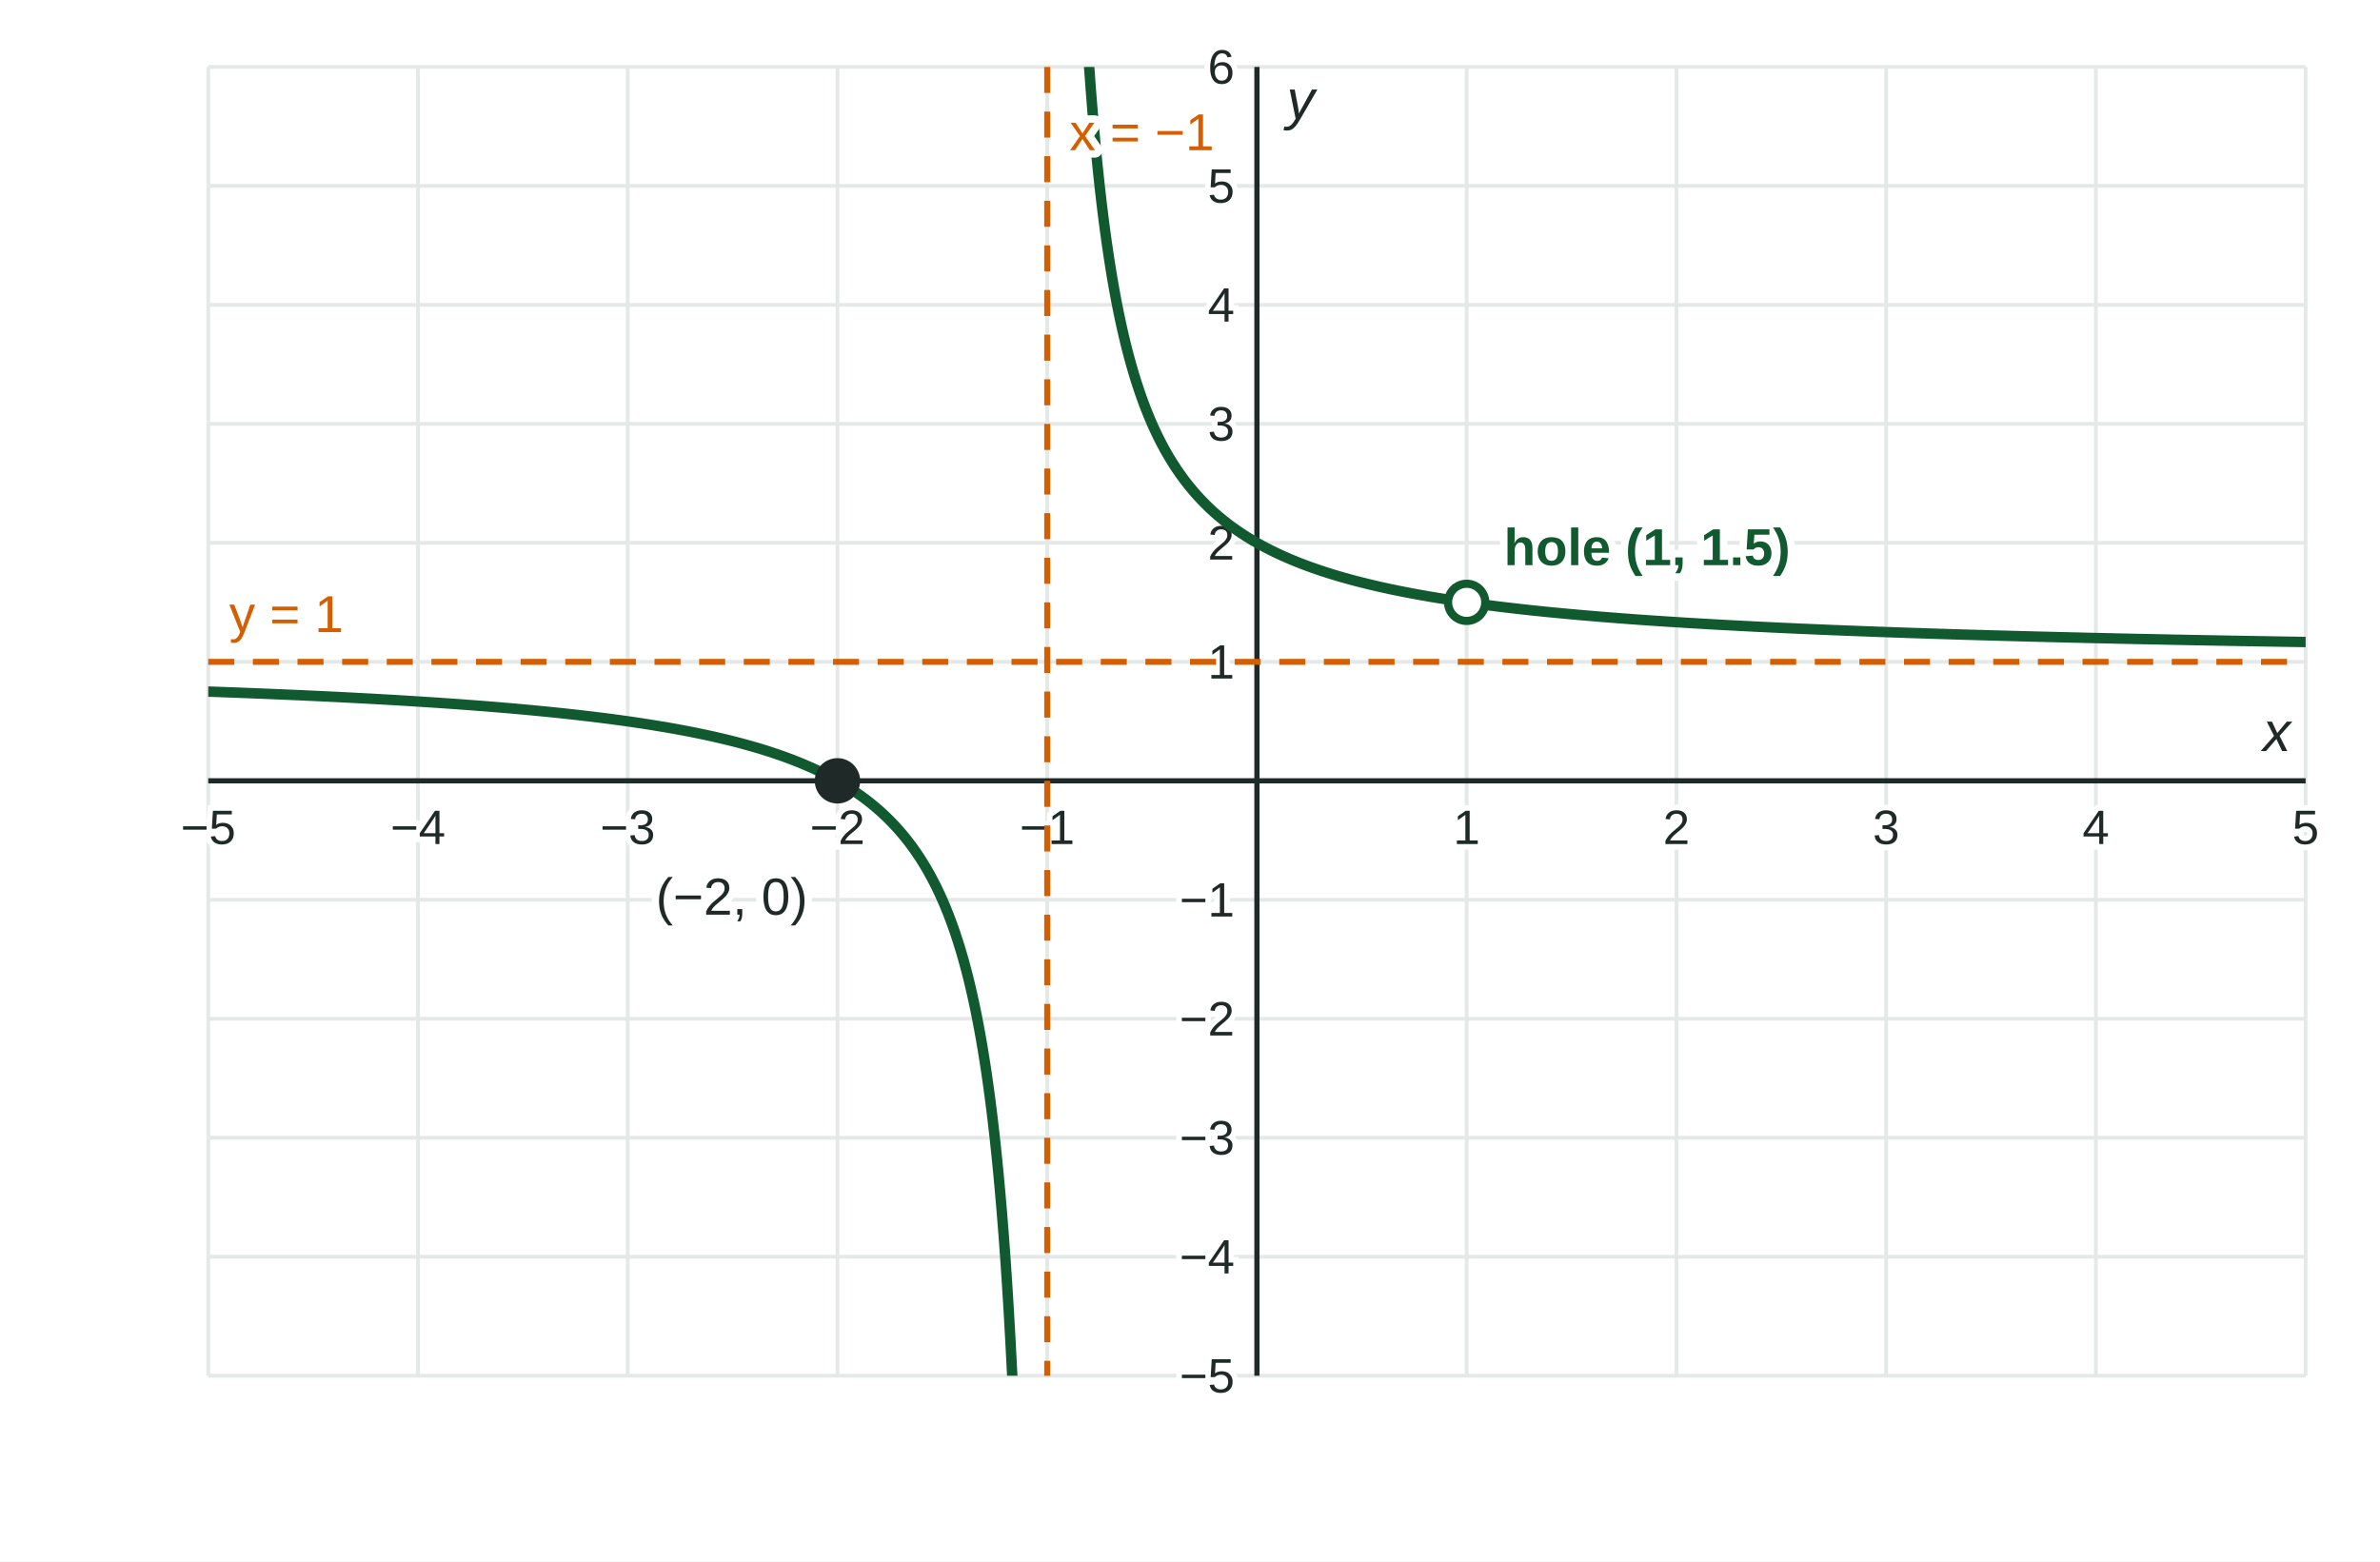
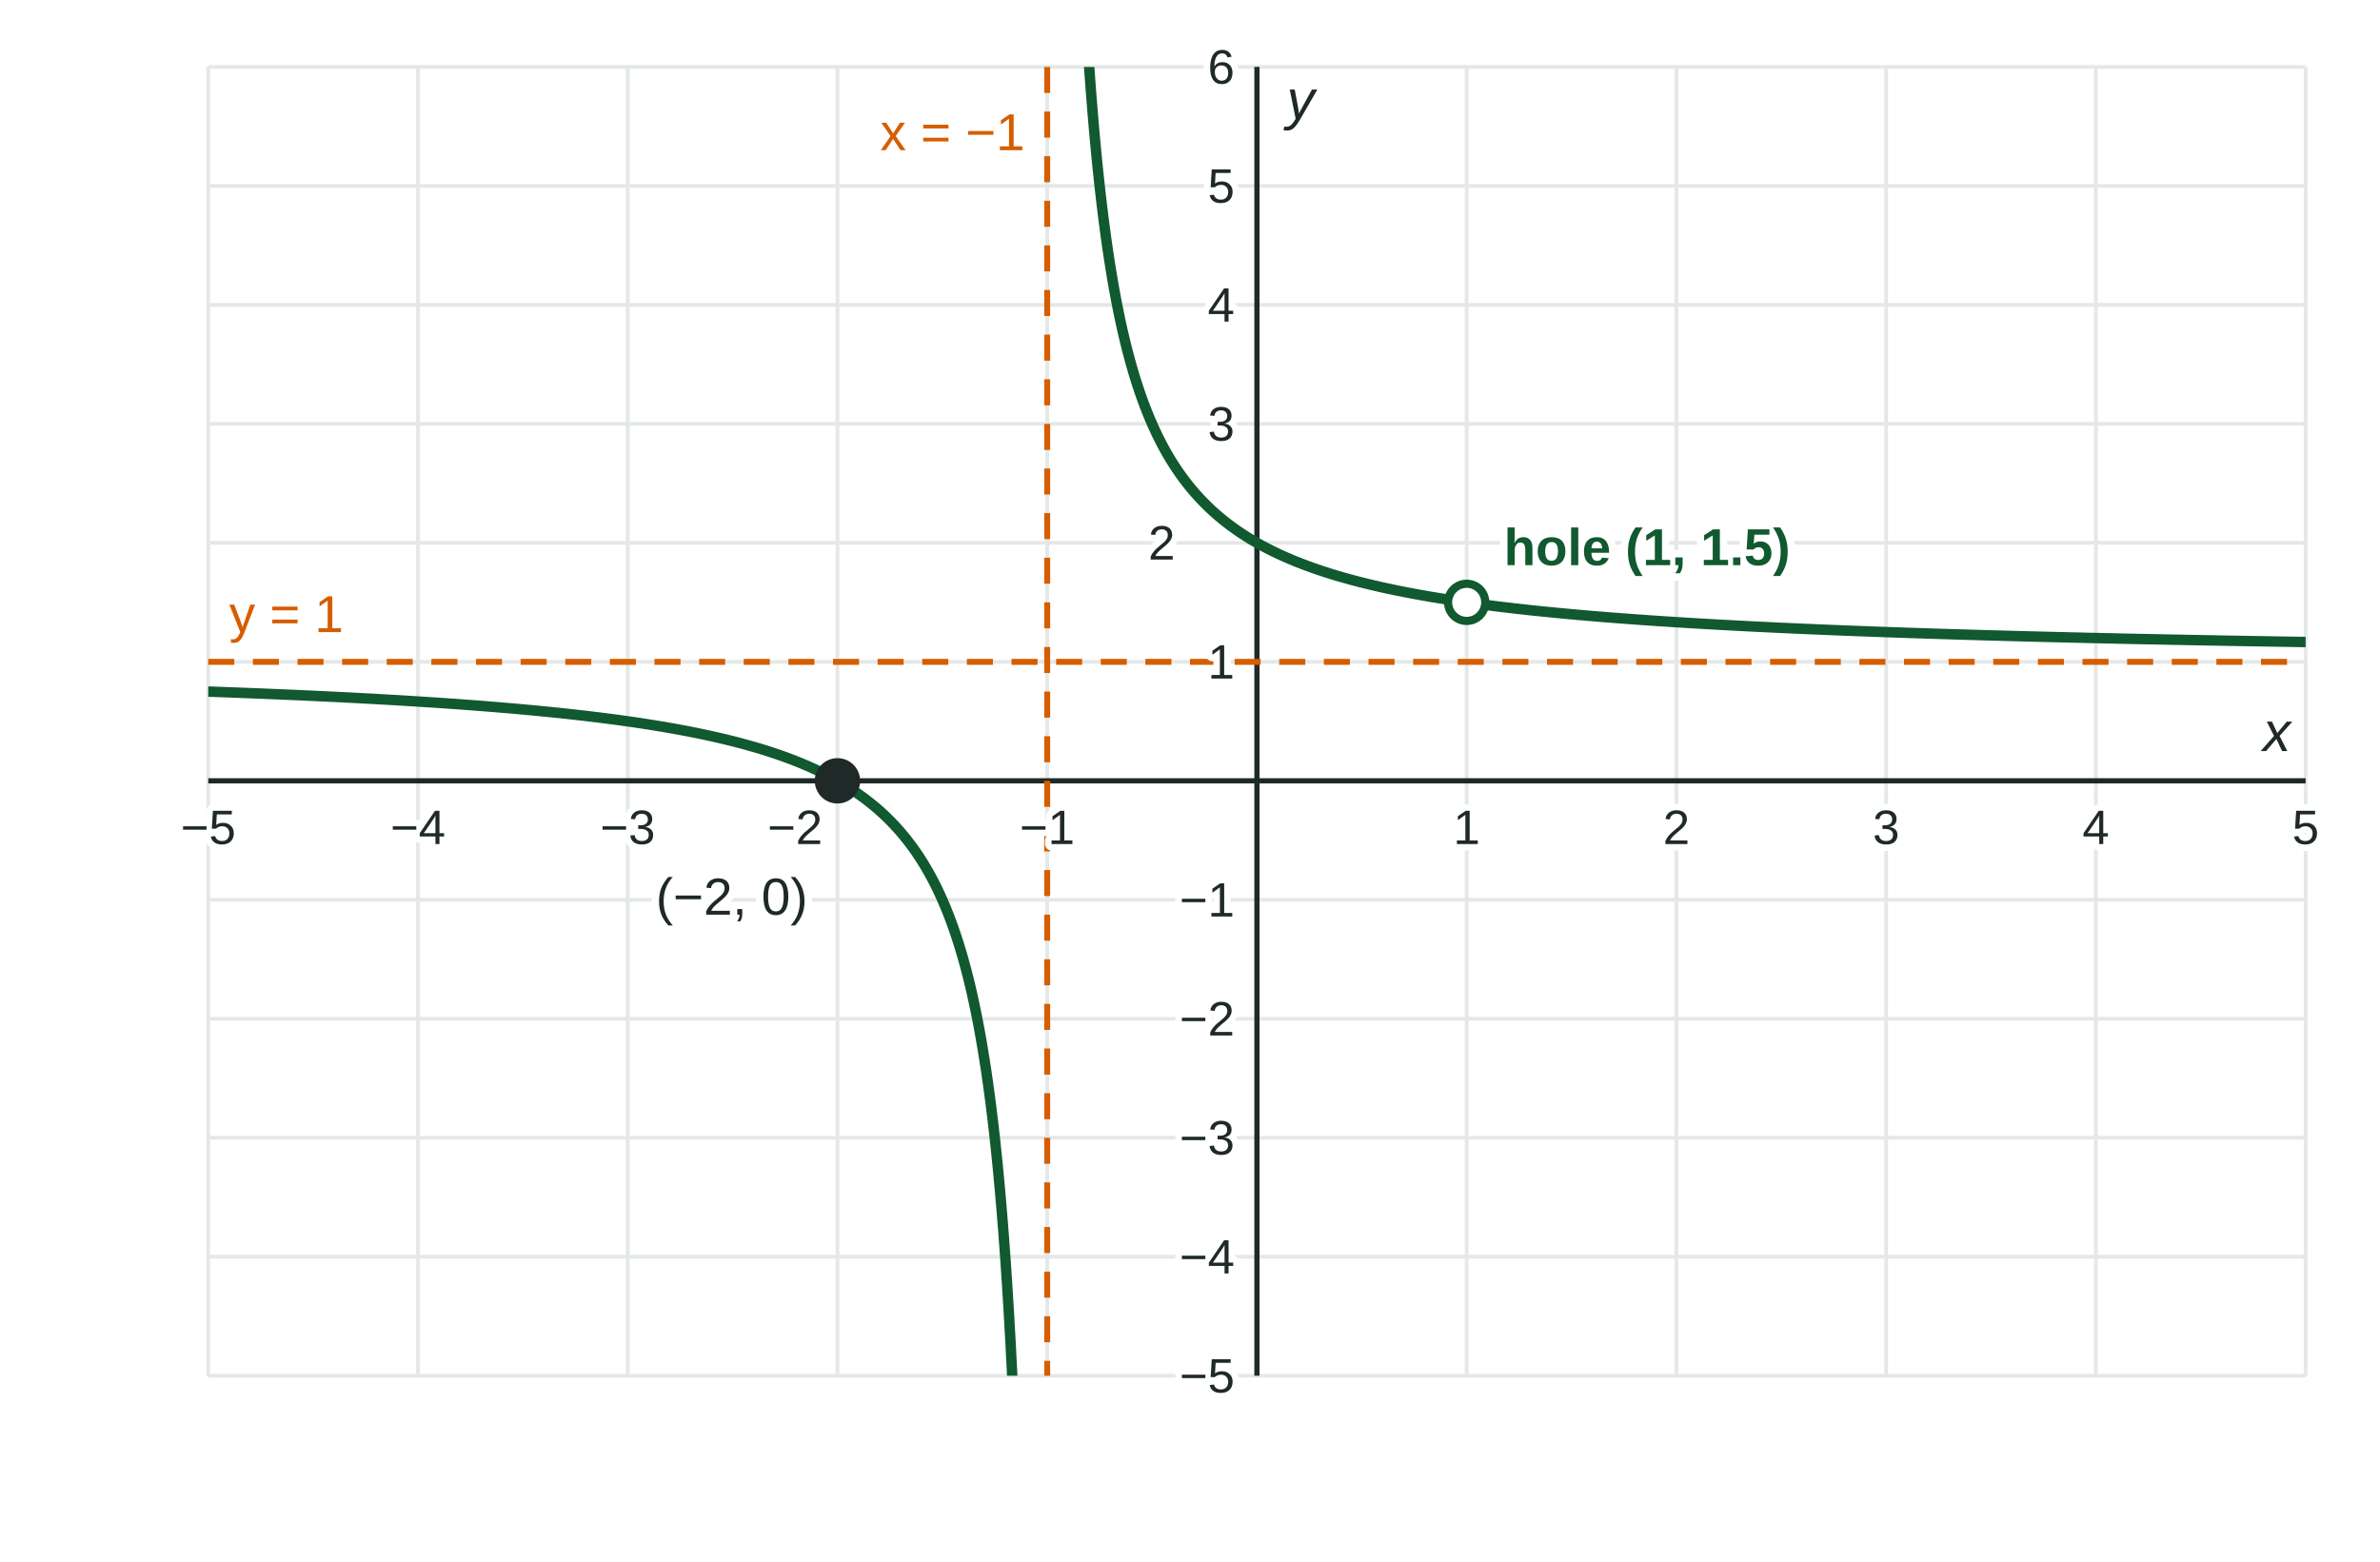
<svg xmlns="http://www.w3.org/2000/svg" width="640" height="420" viewBox="0 0 640 420" role="img" aria-labelledby="t d" font-family="Arial, Helvetica, sans-serif">
  <rect width="640" height="420" fill="#FFFFFF" />
  <clipPath id="c">
    <rect x="56" y="18" width="564" height="352" />
  </clipPath>
  <line x1="56" y1="18" x2="56" y2="370" stroke="#E4E8E6" stroke-width="1" />
  <line x1="112.4" y1="18" x2="112.4" y2="370" stroke="#E4E8E6" stroke-width="1" />
  <line x1="168.8" y1="18" x2="168.8" y2="370" stroke="#E4E8E6" stroke-width="1" />
  <line x1="225.2" y1="18" x2="225.2" y2="370" stroke="#E4E8E6" stroke-width="1" />
  <line x1="281.6" y1="18" x2="281.6" y2="370" stroke="#E4E8E6" stroke-width="1" />
  <line x1="338" y1="18" x2="338" y2="370" stroke="#E4E8E6" stroke-width="1" />
  <line x1="394.4" y1="18" x2="394.4" y2="370" stroke="#E4E8E6" stroke-width="1" />
  <line x1="450.8" y1="18" x2="450.8" y2="370" stroke="#E4E8E6" stroke-width="1" />
  <line x1="507.2" y1="18" x2="507.2" y2="370" stroke="#E4E8E6" stroke-width="1" />
  <line x1="563.6" y1="18" x2="563.6" y2="370" stroke="#E4E8E6" stroke-width="1" />
  <line x1="620" y1="18" x2="620" y2="370" stroke="#E4E8E6" stroke-width="1" />
  <line x1="56" y1="370" x2="620" y2="370" stroke="#E4E8E6" stroke-width="1" />
  <line x1="56" y1="338" x2="620" y2="338" stroke="#E4E8E6" stroke-width="1" />
  <line x1="56" y1="306" x2="620" y2="306" stroke="#E4E8E6" stroke-width="1" />
  <line x1="56" y1="274" x2="620" y2="274" stroke="#E4E8E6" stroke-width="1" />
  <line x1="56" y1="242" x2="620" y2="242" stroke="#E4E8E6" stroke-width="1" />
  <line x1="56" y1="210" x2="620" y2="210" stroke="#E4E8E6" stroke-width="1" />
  <line x1="56" y1="178" x2="620" y2="178" stroke="#E4E8E6" stroke-width="1" />
  <line x1="56" y1="146" x2="620" y2="146" stroke="#E4E8E6" stroke-width="1" />
  <line x1="56" y1="114" x2="620" y2="114" stroke="#E4E8E6" stroke-width="1" />
  <line x1="56" y1="82" x2="620" y2="82" stroke="#E4E8E6" stroke-width="1" />
  <line x1="56" y1="50" x2="620" y2="50" stroke="#E4E8E6" stroke-width="1" />
  <line x1="56" y1="18" x2="620" y2="18" stroke="#E4E8E6" stroke-width="1" />
  <line x1="56" y1="210" x2="620" y2="210" stroke="#1F2A28" stroke-width="1.4" />
  <line x1="338" y1="18" x2="338" y2="370" stroke="#1F2A28" stroke-width="1.4" />
-   <text x="56" y="227" font-size="13" fill="#1F2A28" text-anchor="middle" paint-order="stroke" stroke="#FFFFFF" stroke-width="3">−5</text>
-   <text x="112.4" y="227" font-size="13" fill="#1F2A28" text-anchor="middle" paint-order="stroke" stroke="#FFFFFF" stroke-width="3">−4</text>
-   <text x="168.8" y="227" font-size="13" fill="#1F2A28" text-anchor="middle" paint-order="stroke" stroke="#FFFFFF" stroke-width="3">−3</text>
-   <text x="225.2" y="227" font-size="13" fill="#1F2A28" text-anchor="middle" paint-order="stroke" stroke="#FFFFFF" stroke-width="3">−2</text>
-   <text x="281.6" y="227" font-size="13" fill="#1F2A28" text-anchor="middle" paint-order="stroke" stroke="#FFFFFF" stroke-width="3">−1</text>
-   <text x="394.4" y="227" font-size="13" fill="#1F2A28" text-anchor="middle" paint-order="stroke" stroke="#FFFFFF" stroke-width="3">1</text>
-   <text x="450.8" y="227" font-size="13" fill="#1F2A28" text-anchor="middle" paint-order="stroke" stroke="#FFFFFF" stroke-width="3">2</text>
-   <text x="507.2" y="227" font-size="13" fill="#1F2A28" text-anchor="middle" paint-order="stroke" stroke="#FFFFFF" stroke-width="3">3</text>
-   <text x="563.6" y="227" font-size="13" fill="#1F2A28" text-anchor="middle" paint-order="stroke" stroke="#FFFFFF" stroke-width="3">4</text>
-   <text x="620" y="227" font-size="13" fill="#1F2A28" text-anchor="middle" paint-order="stroke" stroke="#FFFFFF" stroke-width="3">5</text>
-   <text x="332" y="374.5" font-size="13" fill="#1F2A28" text-anchor="end" paint-order="stroke" stroke="#FFFFFF" stroke-width="3">−5</text>
-   <text x="332" y="342.5" font-size="13" fill="#1F2A28" text-anchor="end" paint-order="stroke" stroke="#FFFFFF" stroke-width="3">−4</text>
-   <text x="332" y="310.5" font-size="13" fill="#1F2A28" text-anchor="end" paint-order="stroke" stroke="#FFFFFF" stroke-width="3">−3</text>
-   <text x="332" y="278.5" font-size="13" fill="#1F2A28" text-anchor="end" paint-order="stroke" stroke="#FFFFFF" stroke-width="3">−2</text>
-   <text x="332" y="246.5" font-size="13" fill="#1F2A28" text-anchor="end" paint-order="stroke" stroke="#FFFFFF" stroke-width="3">−1</text>
-   <text x="332" y="182.5" font-size="13" fill="#1F2A28" text-anchor="end" paint-order="stroke" stroke="#FFFFFF" stroke-width="3">1</text>
-   <text x="332" y="150.5" font-size="13" fill="#1F2A28" text-anchor="end" paint-order="stroke" stroke="#FFFFFF" stroke-width="3">2</text>
-   <text x="332" y="118.5" font-size="13" fill="#1F2A28" text-anchor="end" paint-order="stroke" stroke="#FFFFFF" stroke-width="3">3</text>
-   <text x="332" y="86.5" font-size="13" fill="#1F2A28" text-anchor="end" paint-order="stroke" stroke="#FFFFFF" stroke-width="3">4</text>
-   <text x="332" y="54.5" font-size="13" fill="#1F2A28" text-anchor="end" paint-order="stroke" stroke="#FFFFFF" stroke-width="3">5</text>
-   <text x="332" y="22.5" font-size="13" fill="#1F2A28" text-anchor="end" paint-order="stroke" stroke="#FFFFFF" stroke-width="3">6</text>
  <text x="616" y="202" font-size="15" fill="#1F2A28" text-anchor="end" font-style="italic">x</text>
  <text x="346" y="32" font-size="15" fill="#1F2A28" font-style="italic">y</text>
  <g clip-path="url(#c)">
    <line x1="281.6" y1="18" x2="281.6" y2="370" stroke="#D55E00" stroke-width="1.6" stroke-dasharray="7 5" />
    <line x1="56" y1="178" x2="620" y2="178" stroke="#D55E00" stroke-width="1.6" stroke-dasharray="7 5" />
    <polyline points="56,186 56.47,186.02 56.94,186.03 57.41,186.05 57.88,186.07 58.35,186.08 58.82,186.1 59.29,186.12 59.76,186.14 60.23,186.15 60.7,186.17 61.17,186.19 61.64,186.21 62.11,186.22 62.58,186.24 63.05,186.26 63.52,186.28 63.99,186.29 64.46,186.31 64.93,186.33 65.4,186.35 65.87,186.37 66.34,186.38 66.81,186.4 67.28,186.42 67.75,186.44 68.22,186.46 68.69,186.48 69.16,186.5 69.63,186.51 70.1,186.53 70.57,186.55 71.04,186.57 71.51,186.59 71.98,186.61 72.45,186.63 72.92,186.65 73.39,186.67 73.86,186.69 74.33,186.71 74.8,186.73 75.27,186.75 75.74,186.77 76.21,186.79 76.68,186.81 77.15,186.83 77.62,186.85 78.09,186.87 78.56,186.89 79.03,186.91 79.5,186.93 79.97,186.95 80.44,186.97 80.91,186.99 81.38,187.01 81.85,187.04 82.32,187.06 82.79,187.08 83.26,187.1 83.73,187.12 84.2,187.14 84.67,187.16 85.14,187.19 85.61,187.21 86.08,187.23 86.55,187.25 87.02,187.28 87.49,187.3 87.96,187.32 88.43,187.34 88.9,187.37 89.37,187.39 89.84,187.41 90.31,187.43 90.78,187.46 91.25,187.48 91.72,187.5 92.19,187.53 92.66,187.55 93.13,187.58 93.6,187.6 94.07,187.62 94.54,187.65 95.01,187.67 95.48,187.7 95.95,187.72 96.42,187.75 96.89,187.77 97.36,187.8 97.83,187.82 98.3,187.85 98.77,187.87 99.24,187.9 99.71,187.92 100.18,187.95 100.65,187.97 101.12,188 101.59,188.03 102.06,188.05 102.53,188.08 103,188.11 103.47,188.13 103.94,188.16 104.41,188.19 104.88,188.21 105.35,188.24 105.82,188.27 106.29,188.29 106.76,188.32 107.23,188.35 107.7,188.38 108.17,188.41 108.64,188.43 109.11,188.46 109.58,188.49 110.05,188.52 110.52,188.55 110.99,188.58 111.46,188.61 111.93,188.64 112.4,188.67 112.87,188.7 113.34,188.73 113.81,188.76 114.28,188.79 114.75,188.82 115.22,188.85 115.69,188.88 116.16,188.91 116.63,188.94 117.1,188.97 117.57,189 118.04,189.03 118.51,189.07 118.98,189.1 119.45,189.13 119.92,189.16 120.39,189.2 120.86,189.23 121.33,189.26 121.8,189.29 122.27,189.33 122.74,189.36 123.21,189.39 123.68,189.43 124.15,189.46 124.62,189.5 125.09,189.53 125.56,189.57 126.03,189.6 126.5,189.64 126.97,189.67 127.44,189.71 127.91,189.74 128.38,189.78 128.85,189.82 129.32,189.85 129.79,189.89 130.26,189.93 130.73,189.96 131.2,190 131.67,190.04 132.14,190.08 132.61,190.11 133.08,190.15 133.55,190.19 134.02,190.23 134.49,190.27 134.96,190.31 135.43,190.35 135.9,190.39 136.37,190.43 136.84,190.47 137.31,190.51 137.78,190.55 138.25,190.59 138.72,190.63 139.19,190.67 139.66,190.72 140.13,190.76 140.6,190.8 141.07,190.84 141.54,190.89 142.01,190.93 142.48,190.97 142.95,191.02 143.42,191.06 143.89,191.11 144.36,191.15 144.83,191.2 145.3,191.24 145.77,191.29 146.24,191.33 146.71,191.38 147.18,191.43 147.65,191.47 148.12,191.52 148.59,191.57 149.06,191.62 149.53,191.67 150,191.71 150.47,191.76 150.94,191.81 151.41,191.86 151.88,191.91 152.35,191.96 152.82,192.01 153.29,192.07 153.76,192.12 154.23,192.17 154.7,192.22 155.17,192.28 155.64,192.33 156.11,192.38 156.58,192.44 157.05,192.49 157.52,192.55 157.99,192.6 158.46,192.66 158.93,192.71 159.4,192.77 159.87,192.83 160.34,192.88 160.81,192.94 161.28,193 161.75,193.06 162.22,193.12 162.69,193.18 163.16,193.24 163.63,193.3 164.1,193.36 164.57,193.42 165.04,193.48 165.51,193.55 165.98,193.61 166.45,193.67 166.92,193.74 167.39,193.8 167.86,193.87 168.33,193.93 168.8,194 169.27,194.07 169.74,194.13 170.21,194.2 170.68,194.27 171.15,194.34 171.62,194.41 172.09,194.48 172.56,194.55 173.03,194.62 173.5,194.7 173.97,194.77 174.44,194.84 174.91,194.92 175.38,194.99 175.85,195.07 176.32,195.14 176.79,195.22 177.26,195.3 177.73,195.38 178.2,195.45 178.67,195.53 179.14,195.61 179.61,195.7 180.08,195.78 180.55,195.86 181.02,195.94 181.49,196.03 181.96,196.11 182.43,196.2 182.9,196.29 183.37,196.37 183.84,196.46 184.31,196.55 184.78,196.64 185.25,196.73 185.72,196.82 186.19,196.92 186.66,197.01 187.13,197.1 187.6,197.2 188.07,197.3 188.54,197.39 189.01,197.49 189.48,197.59 189.95,197.69 190.42,197.79 190.89,197.9 191.36,198 191.83,198.1 192.3,198.21 192.77,198.32 193.24,198.43 193.71,198.53 194.18,198.65 194.65,198.76 195.12,198.87 195.59,198.98 196.06,199.1 196.53,199.22 197,199.33 197.47,199.45 197.94,199.57 198.41,199.69 198.88,199.82 199.35,199.94 199.82,200.07 200.29,200.2 200.76,200.33 201.23,200.46 201.7,200.59 202.17,200.72 202.64,200.86 203.11,200.99 203.58,201.13 204.05,201.27 204.52,201.41 204.99,201.56 205.46,201.7 205.93,201.85 206.4,202 206.87,202.15 207.34,202.3 207.81,202.46 208.28,202.62 208.75,202.77 209.22,202.94 209.69,203.1 210.16,203.26 210.63,203.43 211.1,203.6 211.57,203.77 212.04,203.95 212.51,204.12 212.98,204.3 213.45,204.48 213.92,204.67 214.39,204.85 214.86,205.04 215.33,205.23 215.8,205.43 216.27,205.63 216.74,205.83 217.21,206.03 217.68,206.24 218.15,206.44 218.62,206.66 219.09,206.87 219.56,207.09 220.03,207.31 220.5,207.54 220.97,207.77 221.44,208 221.91,208.24 222.38,208.48 222.85,208.72 223.32,208.97 223.79,209.22 224.26,209.48 224.73,209.74 225.2,210 225.67,210.27 226.14,210.54 226.61,210.82 227.08,211.1 227.55,211.39 228.02,211.68 228.49,211.98 228.96,212.29 229.43,212.59 229.9,212.91 230.37,213.23 230.84,213.56 231.31,213.89 231.78,214.23 232.25,214.57 232.72,214.92 233.19,215.28 233.66,215.65 234.13,216.02 234.6,216.4 235.07,216.79 235.54,217.18 236.01,217.59 236.48,218 236.95,218.42 237.42,218.85 237.89,219.29 238.36,219.74 238.83,220.2 239.3,220.67 239.77,221.15 240.24,221.64 240.71,222.14 241.18,222.65 241.65,223.18 242.12,223.71 242.59,224.27 243.06,224.83 243.53,225.41 244,226 244.47,226.61 244.94,227.23 245.41,227.87 245.88,228.53 246.35,229.2 246.82,229.89 247.29,230.6 247.76,231.33 248.23,232.08 248.7,232.86 249.17,233.65 249.64,234.47 250.11,235.31 250.58,236.18 251.05,237.08 251.52,238 251.99,238.95 252.46,239.94 252.93,240.95 253.4,242 253.87,243.08 254.34,244.21 254.81,245.37 255.28,246.57 255.75,247.82 256.22,249.11 256.69,250.45 257.16,251.85 257.63,253.29 258.1,254.8 258.57,256.37 259.04,258 259.51,259.7 259.98,261.48 260.45,263.33 260.92,265.27 261.39,267.3 261.86,269.43 262.33,271.66 262.8,274 263.27,276.46 263.74,279.05 264.21,281.78 264.68,284.67 265.15,287.71 265.62,290.94 266.09,294.36 266.56,298 267.03,301.87 267.5,306 267.97,310.41 268.44,315.14 268.91,320.22 269.38,325.69 269.85,331.6 270.32,338 270.79,344.96 271.26,352.55 271.73,360.86 272.2,370 272.67,380.11 273.14,391.33 273.61,403.88 274.08,418 274.55,434 275.02,452.29 275.49,473.38 275.96,498 276.43,527.09 276.9,562 277.37,604.67 277.84,658 278.31,726.57 278.78,818 279.25,946" fill="none" stroke="#11592F" stroke-width="2.8" stroke-linejoin="round" stroke-linecap="round" />
    <polyline points="283.95,-590 284.42,-462 284.89,-370.57 285.36,-302 285.83,-248.67 286.3,-206 286.77,-171.09 287.24,-142 287.71,-117.38 288.18,-96.29 288.65,-78 289.12,-62 289.59,-47.88 290.06,-35.33 290.53,-24.11 291,-14 291.47,-4.86 291.94,3.45 292.41,11.04 292.88,18 293.35,24.4 293.82,30.31 294.29,35.78 294.76,40.86 295.23,45.59 295.7,50 296.17,54.13 296.64,58 297.11,61.64 297.58,65.06 298.05,68.29 298.52,71.33 298.99,74.22 299.46,76.95 299.93,79.54 300.4,82 300.87,84.34 301.34,86.57 301.81,88.7 302.28,90.73 302.75,92.67 303.22,94.52 303.69,96.3 304.16,98 304.63,99.63 305.1,101.2 305.57,102.71 306.04,104.15 306.51,105.55 306.98,106.89 307.45,108.18 307.92,109.43 308.39,110.63 308.86,111.79 309.33,112.92 309.8,114 310.27,115.05 310.74,116.06 311.21,117.05 311.68,118 312.15,118.92 312.62,119.82 313.09,120.69 313.56,121.53 314.03,122.35 314.5,123.14 314.97,123.92 315.44,124.67 315.91,125.4 316.38,126.11 316.85,126.8 317.32,127.47 317.79,128.13 318.26,128.77 318.73,129.39 319.2,130 319.67,130.59 320.14,131.17 320.61,131.73 321.08,132.29 321.55,132.82 322.02,133.35 322.49,133.86 322.96,134.36 323.43,134.85 323.9,135.33 324.37,135.8 324.84,136.26 325.31,136.71 325.78,137.15 326.25,137.58 326.72,138 327.19,138.41 327.66,138.82 328.13,139.21 328.6,139.6 329.07,139.98 329.54,140.35 330.01,140.72 330.48,141.08 330.95,141.43 331.42,141.77 331.89,142.11 332.36,142.44 332.83,142.77 333.3,143.09 333.77,143.41 334.24,143.71 334.71,144.02 335.18,144.32 335.65,144.61 336.12,144.9 336.59,145.18 337.06,145.46 337.53,145.73 338,146 338.47,146.26 338.94,146.52 339.41,146.78 339.88,147.03 340.35,147.28 340.82,147.52 341.29,147.76 341.76,148 342.23,148.23 342.7,148.46 343.17,148.69 343.64,148.91 344.11,149.13 344.58,149.34 345.05,149.56 345.52,149.76 345.99,149.97 346.46,150.17 346.93,150.37 347.4,150.57 347.87,150.77 348.34,150.96 348.81,151.15 349.28,151.33 349.75,151.52 350.22,151.7 350.69,151.88 351.16,152.05 351.63,152.23 352.1,152.4 352.57,152.57 353.04,152.74 353.51,152.9 353.98,153.06 354.45,153.23 354.92,153.38 355.39,153.54 355.86,153.7 356.33,153.85 356.8,154 357.27,154.15 357.74,154.3 358.21,154.44 358.68,154.59 359.15,154.73 359.62,154.87 360.09,155.01 360.56,155.14 361.03,155.28 361.5,155.41 361.97,155.54 362.44,155.67 362.91,155.8 363.38,155.93 363.85,156.06 364.32,156.18 364.79,156.31 365.26,156.43 365.73,156.55 366.2,156.67 366.67,156.78 367.14,156.9 367.61,157.02 368.08,157.13 368.55,157.24 369.02,157.35 369.49,157.47 369.96,157.57 370.43,157.68 370.9,157.79 371.37,157.9 371.84,158 372.31,158.1 372.78,158.21 373.25,158.31 373.72,158.41 374.19,158.51 374.66,158.61 375.13,158.7 375.6,158.8 376.07,158.9 376.54,158.99 377.01,159.08 377.48,159.18 377.95,159.27 378.42,159.36 378.89,159.45 379.36,159.54 379.83,159.63 380.3,159.71 380.77,159.8 381.24,159.89 381.71,159.97 382.18,160.06 382.65,160.14 383.12,160.22 383.59,160.3 384.06,160.39 384.53,160.47 385,160.55 385.47,160.62 385.94,160.7 386.41,160.78 386.88,160.86 387.35,160.93 387.82,161.01 388.29,161.08 388.76,161.16 389.23,161.23 389.7,161.3 390.17,161.38 390.64,161.45 391.11,161.52 391.58,161.59 392.05,161.66 392.52,161.73 392.99,161.8 393.46,161.87 393.93,161.93" fill="none" stroke="#11592F" stroke-width="2.8" stroke-linejoin="round" stroke-linecap="round" />
    <polyline points="394.87,162.07 395.34,162.13 395.81,162.2 396.28,162.26 396.75,162.33 397.22,162.39 397.69,162.45 398.16,162.52 398.63,162.58 399.1,162.64 399.57,162.7 400.04,162.76 400.51,162.82 400.98,162.88 401.45,162.94 401.92,163 402.39,163.06 402.86,163.12 403.33,163.17 403.8,163.23 404.27,163.29 404.74,163.34 405.21,163.4 405.68,163.45 406.15,163.51 406.62,163.56 407.09,163.62 407.56,163.67 408.03,163.72 408.5,163.78 408.97,163.83 409.44,163.88 409.91,163.93 410.38,163.99 410.85,164.04 411.32,164.09 411.79,164.14 412.26,164.19 412.73,164.24 413.2,164.29 413.67,164.33 414.14,164.38 414.61,164.43 415.08,164.48 415.55,164.53 416.02,164.57 416.49,164.62 416.96,164.67 417.43,164.71 417.9,164.76 418.37,164.8 418.84,164.85 419.31,164.89 419.78,164.94 420.25,164.98 420.72,165.03 421.19,165.07 421.66,165.11 422.13,165.16 422.6,165.2 423.07,165.24 423.54,165.28 424.01,165.33 424.48,165.37 424.95,165.41 425.42,165.45 425.89,165.49 426.36,165.53 426.83,165.57 427.3,165.61 427.77,165.65 428.24,165.69 428.71,165.73 429.18,165.77 429.65,165.81 430.12,165.85 430.59,165.89 431.06,165.92 431.53,165.96 432,166 432.47,166.04 432.94,166.07 433.41,166.11 433.88,166.15 434.35,166.18 434.82,166.22 435.29,166.26 435.76,166.29 436.23,166.33 436.7,166.36 437.17,166.4 437.64,166.43 438.11,166.47 438.58,166.5 439.05,166.54 439.52,166.57 439.99,166.61 440.46,166.64 440.93,166.67 441.4,166.71 441.87,166.74 442.34,166.77 442.81,166.8 443.28,166.84 443.75,166.87 444.22,166.9 444.69,166.93 445.16,166.97 445.63,167 446.1,167.03 446.57,167.06 447.04,167.09 447.51,167.12 447.98,167.15 448.45,167.18 448.92,167.21 449.39,167.24 449.86,167.27 450.33,167.3 450.8,167.33 451.27,167.36 451.74,167.39 452.21,167.42 452.68,167.45 453.15,167.48 453.62,167.51 454.09,167.54 454.56,167.57 455.03,167.59 455.5,167.62 455.97,167.65 456.44,167.68 456.91,167.71 457.38,167.73 457.85,167.76 458.32,167.79 458.79,167.81 459.26,167.84 459.73,167.87 460.2,167.89 460.67,167.92 461.14,167.95 461.61,167.97 462.08,168 462.55,168.03 463.02,168.05 463.49,168.08 463.96,168.1 464.43,168.13 464.9,168.15 465.37,168.18 465.84,168.2 466.31,168.23 466.78,168.25 467.25,168.28 467.72,168.3 468.19,168.33 468.66,168.35 469.13,168.38 469.6,168.4 470.07,168.42 470.54,168.45 471.01,168.47 471.48,168.5 471.95,168.52 472.42,168.54 472.89,168.57 473.36,168.59 473.83,168.61 474.3,168.63 474.77,168.66 475.24,168.68 475.71,168.7 476.18,168.72 476.65,168.75 477.12,168.77 477.59,168.79 478.06,168.81 478.53,168.84 479,168.86 479.47,168.88 479.94,168.9 480.41,168.92 480.88,168.94 481.35,168.96 481.82,168.99 482.29,169.01 482.76,169.03 483.23,169.05 483.7,169.07 484.17,169.09 484.64,169.11 485.11,169.13 485.58,169.15 486.05,169.17 486.52,169.19 486.99,169.21 487.46,169.23 487.93,169.25 488.4,169.27 488.87,169.29 489.34,169.31 489.81,169.33 490.28,169.35 490.75,169.37 491.22,169.39 491.69,169.41 492.16,169.43 492.63,169.45 493.1,169.47 493.57,169.49 494.04,169.5 494.51,169.52 494.98,169.54 495.45,169.56 495.92,169.58 496.39,169.6 496.86,169.62 497.33,169.63 497.8,169.65 498.27,169.67 498.74,169.69 499.21,169.71 499.68,169.72 500.15,169.74 500.62,169.76 501.09,169.78 501.56,169.79 502.03,169.81 502.5,169.83 502.97,169.85 503.44,169.86 503.91,169.88 504.38,169.9 504.85,169.92 505.32,169.93 505.79,169.95 506.26,169.97 506.73,169.98 507.2,170 507.67,170.02 508.14,170.03 508.61,170.05 509.08,170.07 509.55,170.08 510.02,170.1 510.49,170.11 510.96,170.13 511.43,170.15 511.9,170.16 512.37,170.18 512.84,170.2 513.31,170.21 513.78,170.23 514.25,170.24 514.72,170.26 515.19,170.27 515.66,170.29 516.13,170.3 516.6,170.32 517.07,170.34 517.54,170.35 518.01,170.37 518.48,170.38 518.95,170.4 519.42,170.41 519.89,170.43 520.36,170.44 520.83,170.46 521.3,170.47 521.77,170.49 522.24,170.5 522.71,170.51 523.18,170.53 523.65,170.54 524.12,170.56 524.59,170.57 525.06,170.59 525.53,170.6 526,170.62 526.47,170.63 526.94,170.64 527.41,170.66 527.88,170.67 528.35,170.69 528.82,170.7 529.29,170.71 529.76,170.73 530.23,170.74 530.7,170.75 531.17,170.77 531.64,170.78 532.11,170.8 532.58,170.81 533.05,170.82 533.52,170.84 533.99,170.85 534.46,170.86 534.93,170.88 535.4,170.89 535.87,170.9 536.34,170.92 536.81,170.93 537.28,170.94 537.75,170.95 538.22,170.97 538.69,170.98 539.16,170.99 539.63,171.01 540.1,171.02 540.57,171.03 541.04,171.04 541.51,171.06 541.98,171.07 542.45,171.08 542.92,171.09 543.39,171.11 543.86,171.12 544.33,171.13 544.8,171.14 545.27,171.16 545.74,171.17 546.21,171.18 546.68,171.19 547.15,171.2 547.62,171.22 548.09,171.23 548.56,171.24 549.03,171.25 549.5,171.26 549.97,171.27 550.44,171.29 550.91,171.3 551.38,171.31 551.85,171.32 552.32,171.33 552.79,171.34 553.26,171.36 553.73,171.37 554.2,171.38 554.67,171.39 555.14,171.4 555.61,171.41 556.08,171.42 556.55,171.44 557.02,171.45 557.49,171.46 557.96,171.47 558.43,171.48 558.9,171.49 559.37,171.5 559.84,171.51 560.31,171.52 560.78,171.54 561.25,171.55 561.72,171.56 562.19,171.57 562.66,171.58 563.13,171.59 563.6,171.6 564.07,171.61 564.54,171.62 565.01,171.63 565.48,171.64 565.95,171.65 566.42,171.66 566.89,171.67 567.36,171.68 567.83,171.69 568.3,171.7 568.77,171.72 569.24,171.73 569.71,171.74 570.18,171.75 570.65,171.76 571.12,171.77 571.59,171.78 572.06,171.79 572.53,171.8 573,171.81 573.47,171.82 573.94,171.83 574.41,171.84 574.88,171.85 575.35,171.86 575.82,171.87 576.29,171.88 576.76,171.89 577.23,171.9 577.7,171.9 578.17,171.91 578.64,171.92 579.11,171.93 579.58,171.94 580.05,171.95 580.52,171.96 580.99,171.97 581.46,171.98 581.93,171.99 582.4,172 582.87,172.01 583.34,172.02 583.81,172.03 584.28,172.04 584.75,172.05 585.22,172.06 585.69,172.06 586.16,172.07 586.63,172.08 587.1,172.09 587.57,172.1 588.04,172.11 588.51,172.12 588.98,172.13 589.45,172.14 589.92,172.15 590.39,172.16 590.86,172.16 591.33,172.17 591.8,172.18 592.27,172.19 592.74,172.2 593.21,172.21 593.68,172.22 594.15,172.23 594.62,172.23 595.09,172.24 595.56,172.25 596.03,172.26 596.5,172.27 596.97,172.28 597.44,172.29 597.91,172.29 598.38,172.3 598.85,172.31 599.32,172.32 599.79,172.33 600.26,172.34 600.73,172.34 601.2,172.35 601.67,172.36 602.14,172.37 602.61,172.38 603.08,172.39 603.55,172.39 604.02,172.4 604.49,172.41 604.96,172.42 605.43,172.43 605.9,172.43 606.37,172.44 606.84,172.45 607.31,172.46 607.78,172.47 608.25,172.47 608.72,172.48 609.19,172.49 609.66,172.5 610.13,172.51 610.6,172.51 611.07,172.52 611.54,172.53 612.01,172.54 612.48,172.55 612.95,172.55 613.42,172.56 613.89,172.57 614.36,172.58 614.83,172.58 615.3,172.59 615.77,172.6 616.24,172.61 616.71,172.61 617.18,172.62 617.65,172.63 618.12,172.64 618.59,172.64 619.06,172.65 619.53,172.66 620,172.67" fill="none" stroke="#11592F" stroke-width="2.8" stroke-linejoin="round" stroke-linecap="round" />
  </g>
+   <text x="56" y="227" font-size="13" fill="#1F2A28" text-anchor="middle" paint-order="stroke" stroke="#FFFFFF" stroke-width="3.5" stroke-linejoin="round">−5</text>
+   <text x="112.4" y="227" font-size="13" fill="#1F2A28" text-anchor="middle" paint-order="stroke" stroke="#FFFFFF" stroke-width="3.5" stroke-linejoin="round">−4</text>
+   <text x="168.8" y="227" font-size="13" fill="#1F2A28" text-anchor="middle" paint-order="stroke" stroke="#FFFFFF" stroke-width="3.5" stroke-linejoin="round">−3</text>
+   <text x="221.2" y="227" font-size="13" fill="#1F2A28" text-anchor="end" paint-order="stroke" stroke="#FFFFFF" stroke-width="3.5" stroke-linejoin="round">−2</text>
+   <text x="281.6" y="227" font-size="13" fill="#1F2A28" text-anchor="middle" paint-order="stroke" stroke="#FFFFFF" stroke-width="3.5" stroke-linejoin="round">−1</text>
+   <text x="394.4" y="227" font-size="13" fill="#1F2A28" text-anchor="middle" paint-order="stroke" stroke="#FFFFFF" stroke-width="3.5" stroke-linejoin="round">1</text>
+   <text x="450.8" y="227" font-size="13" fill="#1F2A28" text-anchor="middle" paint-order="stroke" stroke="#FFFFFF" stroke-width="3.5" stroke-linejoin="round">2</text>
+   <text x="507.2" y="227" font-size="13" fill="#1F2A28" text-anchor="middle" paint-order="stroke" stroke="#FFFFFF" stroke-width="3.5" stroke-linejoin="round">3</text>
+   <text x="563.6" y="227" font-size="13" fill="#1F2A28" text-anchor="middle" paint-order="stroke" stroke="#FFFFFF" stroke-width="3.5" stroke-linejoin="round">4</text>
+   <text x="620" y="227" font-size="13" fill="#1F2A28" text-anchor="middle" paint-order="stroke" stroke="#FFFFFF" stroke-width="3.5" stroke-linejoin="round">5</text>
+   <text x="332" y="374.5" font-size="13" fill="#1F2A28" text-anchor="end" paint-order="stroke" stroke="#FFFFFF" stroke-width="3.5" stroke-linejoin="round">−5</text>
+   <text x="332" y="342.5" font-size="13" fill="#1F2A28" text-anchor="end" paint-order="stroke" stroke="#FFFFFF" stroke-width="3.5" stroke-linejoin="round">−4</text>
+   <text x="332" y="310.5" font-size="13" fill="#1F2A28" text-anchor="end" paint-order="stroke" stroke="#FFFFFF" stroke-width="3.5" stroke-linejoin="round">−3</text>
+   <text x="332" y="278.5" font-size="13" fill="#1F2A28" text-anchor="end" paint-order="stroke" stroke="#FFFFFF" stroke-width="3.5" stroke-linejoin="round">−2</text>
+   <text x="332" y="246.5" font-size="13" fill="#1F2A28" text-anchor="end" paint-order="stroke" stroke="#FFFFFF" stroke-width="3.5" stroke-linejoin="round">−1</text>
+   <text x="332" y="182.5" font-size="13" fill="#1F2A28" text-anchor="end" paint-order="stroke" stroke="#FFFFFF" stroke-width="3.5" stroke-linejoin="round">1</text>
+   <text x="316" y="150.5" font-size="13" fill="#1F2A28" text-anchor="end" paint-order="stroke" stroke="#FFFFFF" stroke-width="3.5" stroke-linejoin="round">2</text>
+   <text x="332" y="118.5" font-size="13" fill="#1F2A28" text-anchor="end" paint-order="stroke" stroke="#FFFFFF" stroke-width="3.5" stroke-linejoin="round">3</text>
+   <text x="332" y="86.5" font-size="13" fill="#1F2A28" text-anchor="end" paint-order="stroke" stroke="#FFFFFF" stroke-width="3.5" stroke-linejoin="round">4</text>
+   <text x="332" y="54.5" font-size="13" fill="#1F2A28" text-anchor="end" paint-order="stroke" stroke="#FFFFFF" stroke-width="3.5" stroke-linejoin="round">5</text>
+   <text x="332" y="22.5" font-size="13" fill="#1F2A28" text-anchor="end" paint-order="stroke" stroke="#FFFFFF" stroke-width="3.5" stroke-linejoin="round">6</text>
  <circle cx="394.4" cy="162" r="5" fill="#FFFFFF" stroke="#11592F" stroke-width="2.2" />
  <circle cx="225.2" cy="210" r="5" fill="#1F2A28" stroke="#1F2A28" stroke-width="2.2" />
  <text x="404.4" y="152" font-size="14" fill="#11592F" text-anchor="start" stroke="#FFFFFF" stroke-width="4" stroke-linejoin="round" paint-order="stroke" font-weight="bold">hole (1, 1.5)</text>
-   <text x="287.6" y="40.4" font-size="14" fill="#D55E00" text-anchor="start" stroke="#FFFFFF" stroke-width="4" stroke-linejoin="round" paint-order="stroke">x = −1</text>
+   <text x="275.6" y="40.4" font-size="14" fill="#D55E00" text-anchor="end" stroke="#FFFFFF" stroke-width="4" stroke-linejoin="round" paint-order="stroke">x = −1</text>
  <text x="61.64" y="170" font-size="14" fill="#D55E00" text-anchor="start" stroke="#FFFFFF" stroke-width="4" stroke-linejoin="round" paint-order="stroke">y = 1</text>
  <text x="217.2" y="246" font-size="14" fill="#1F2A28" text-anchor="end" stroke="#FFFFFF" stroke-width="4" stroke-linejoin="round" paint-order="stroke">(−2, 0)</text>
</svg>
